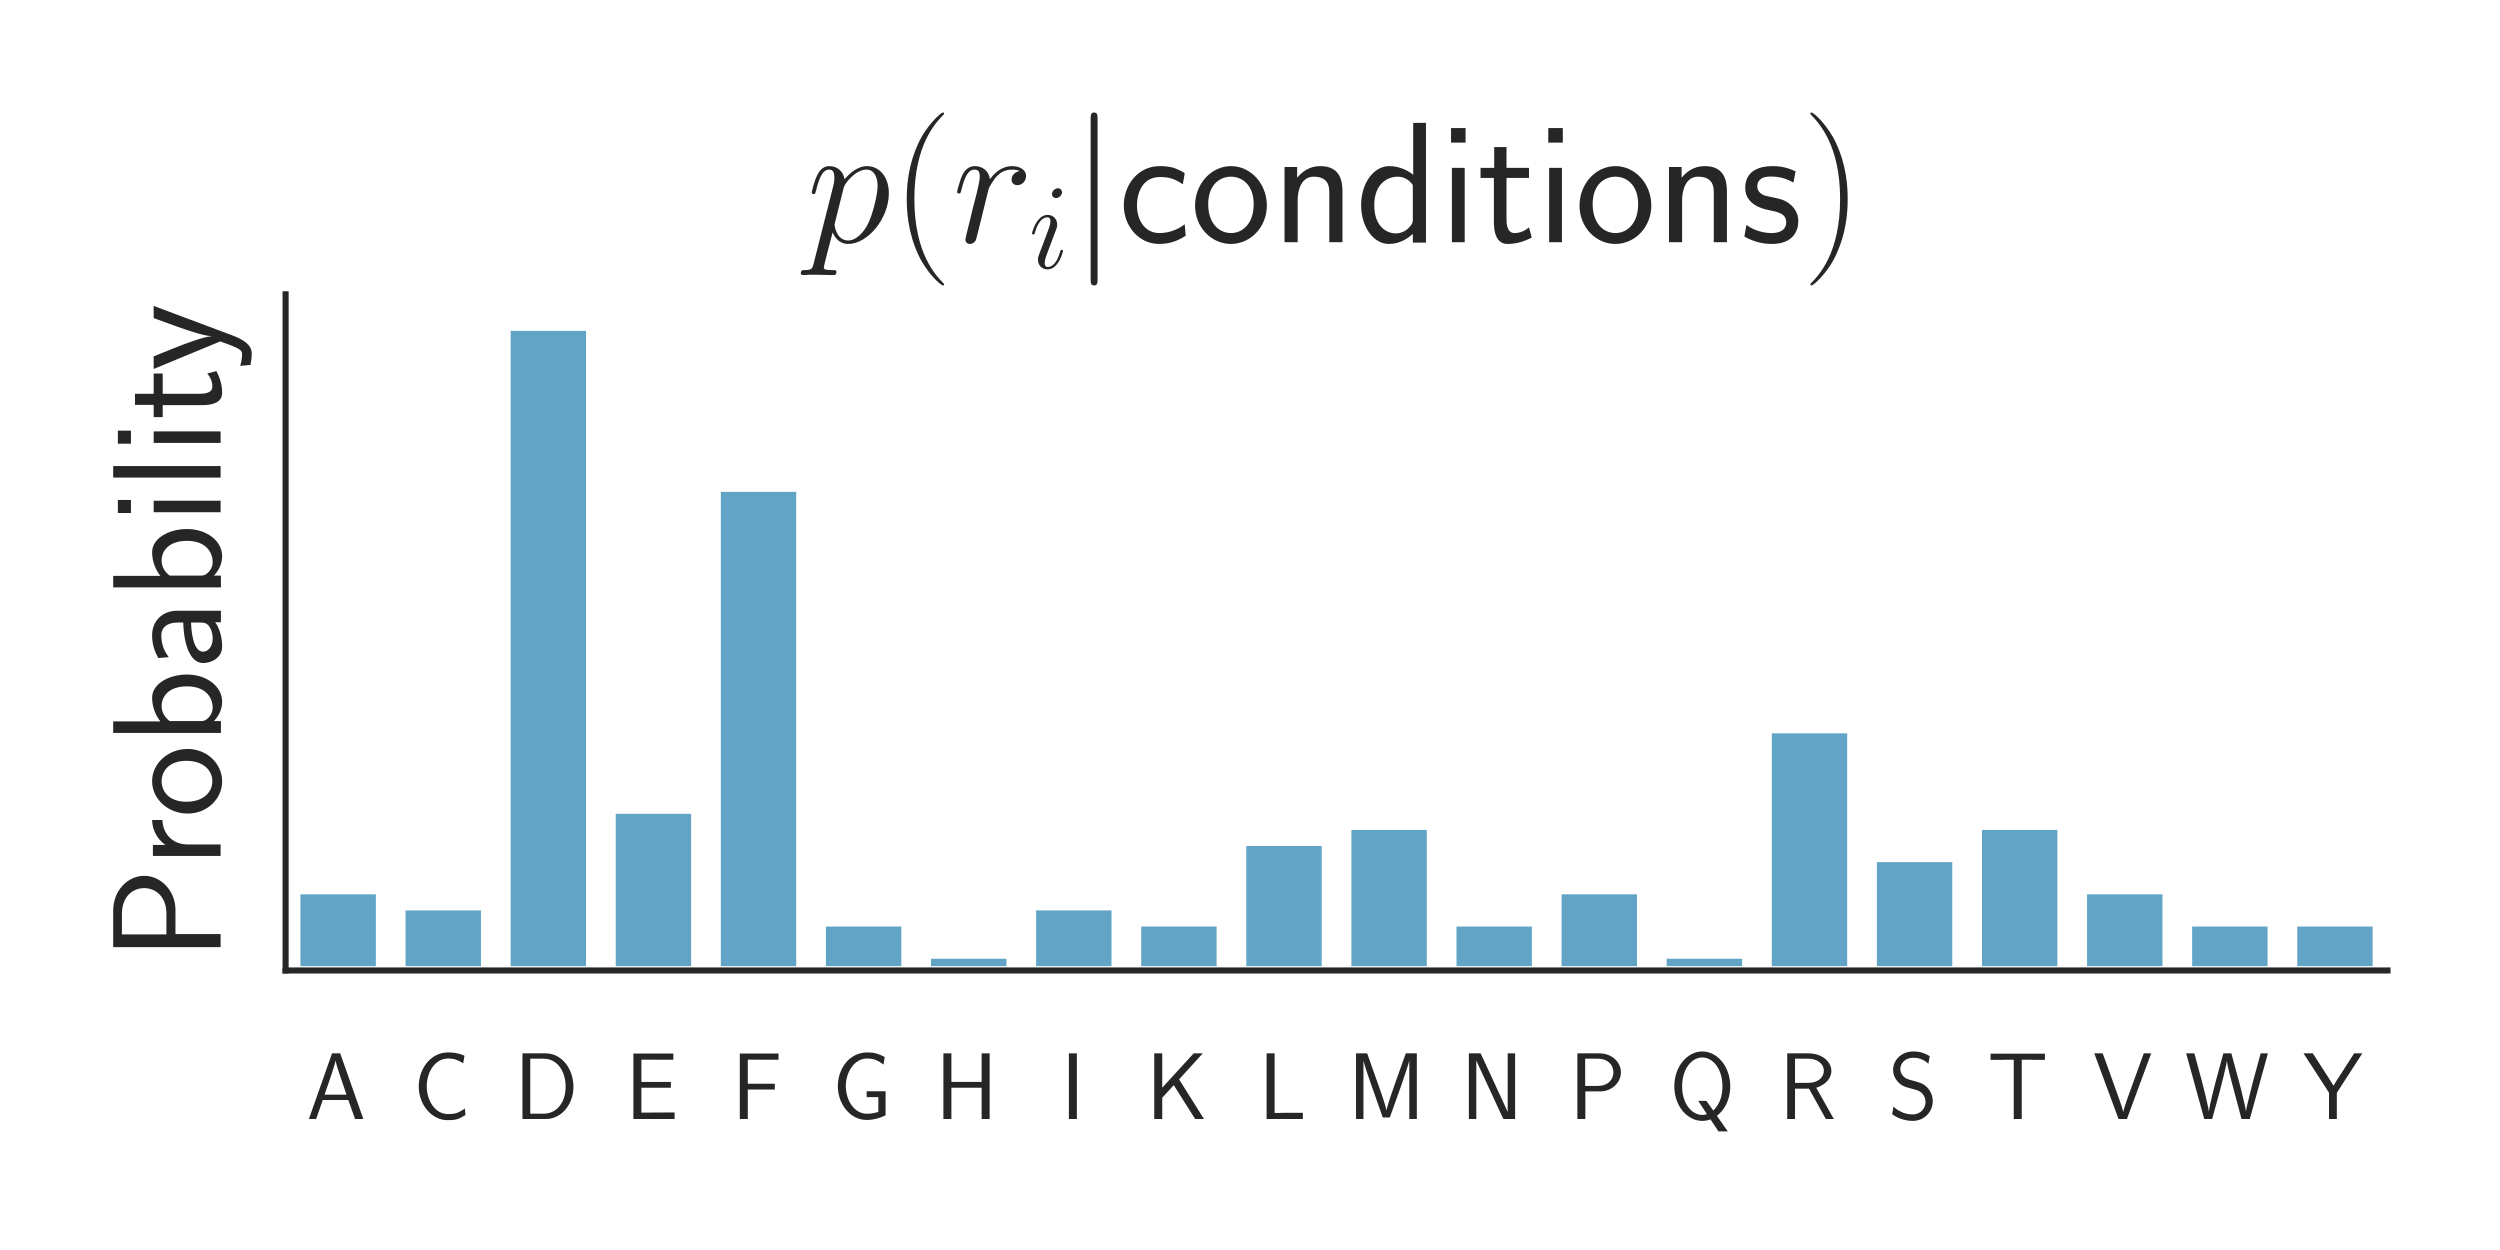
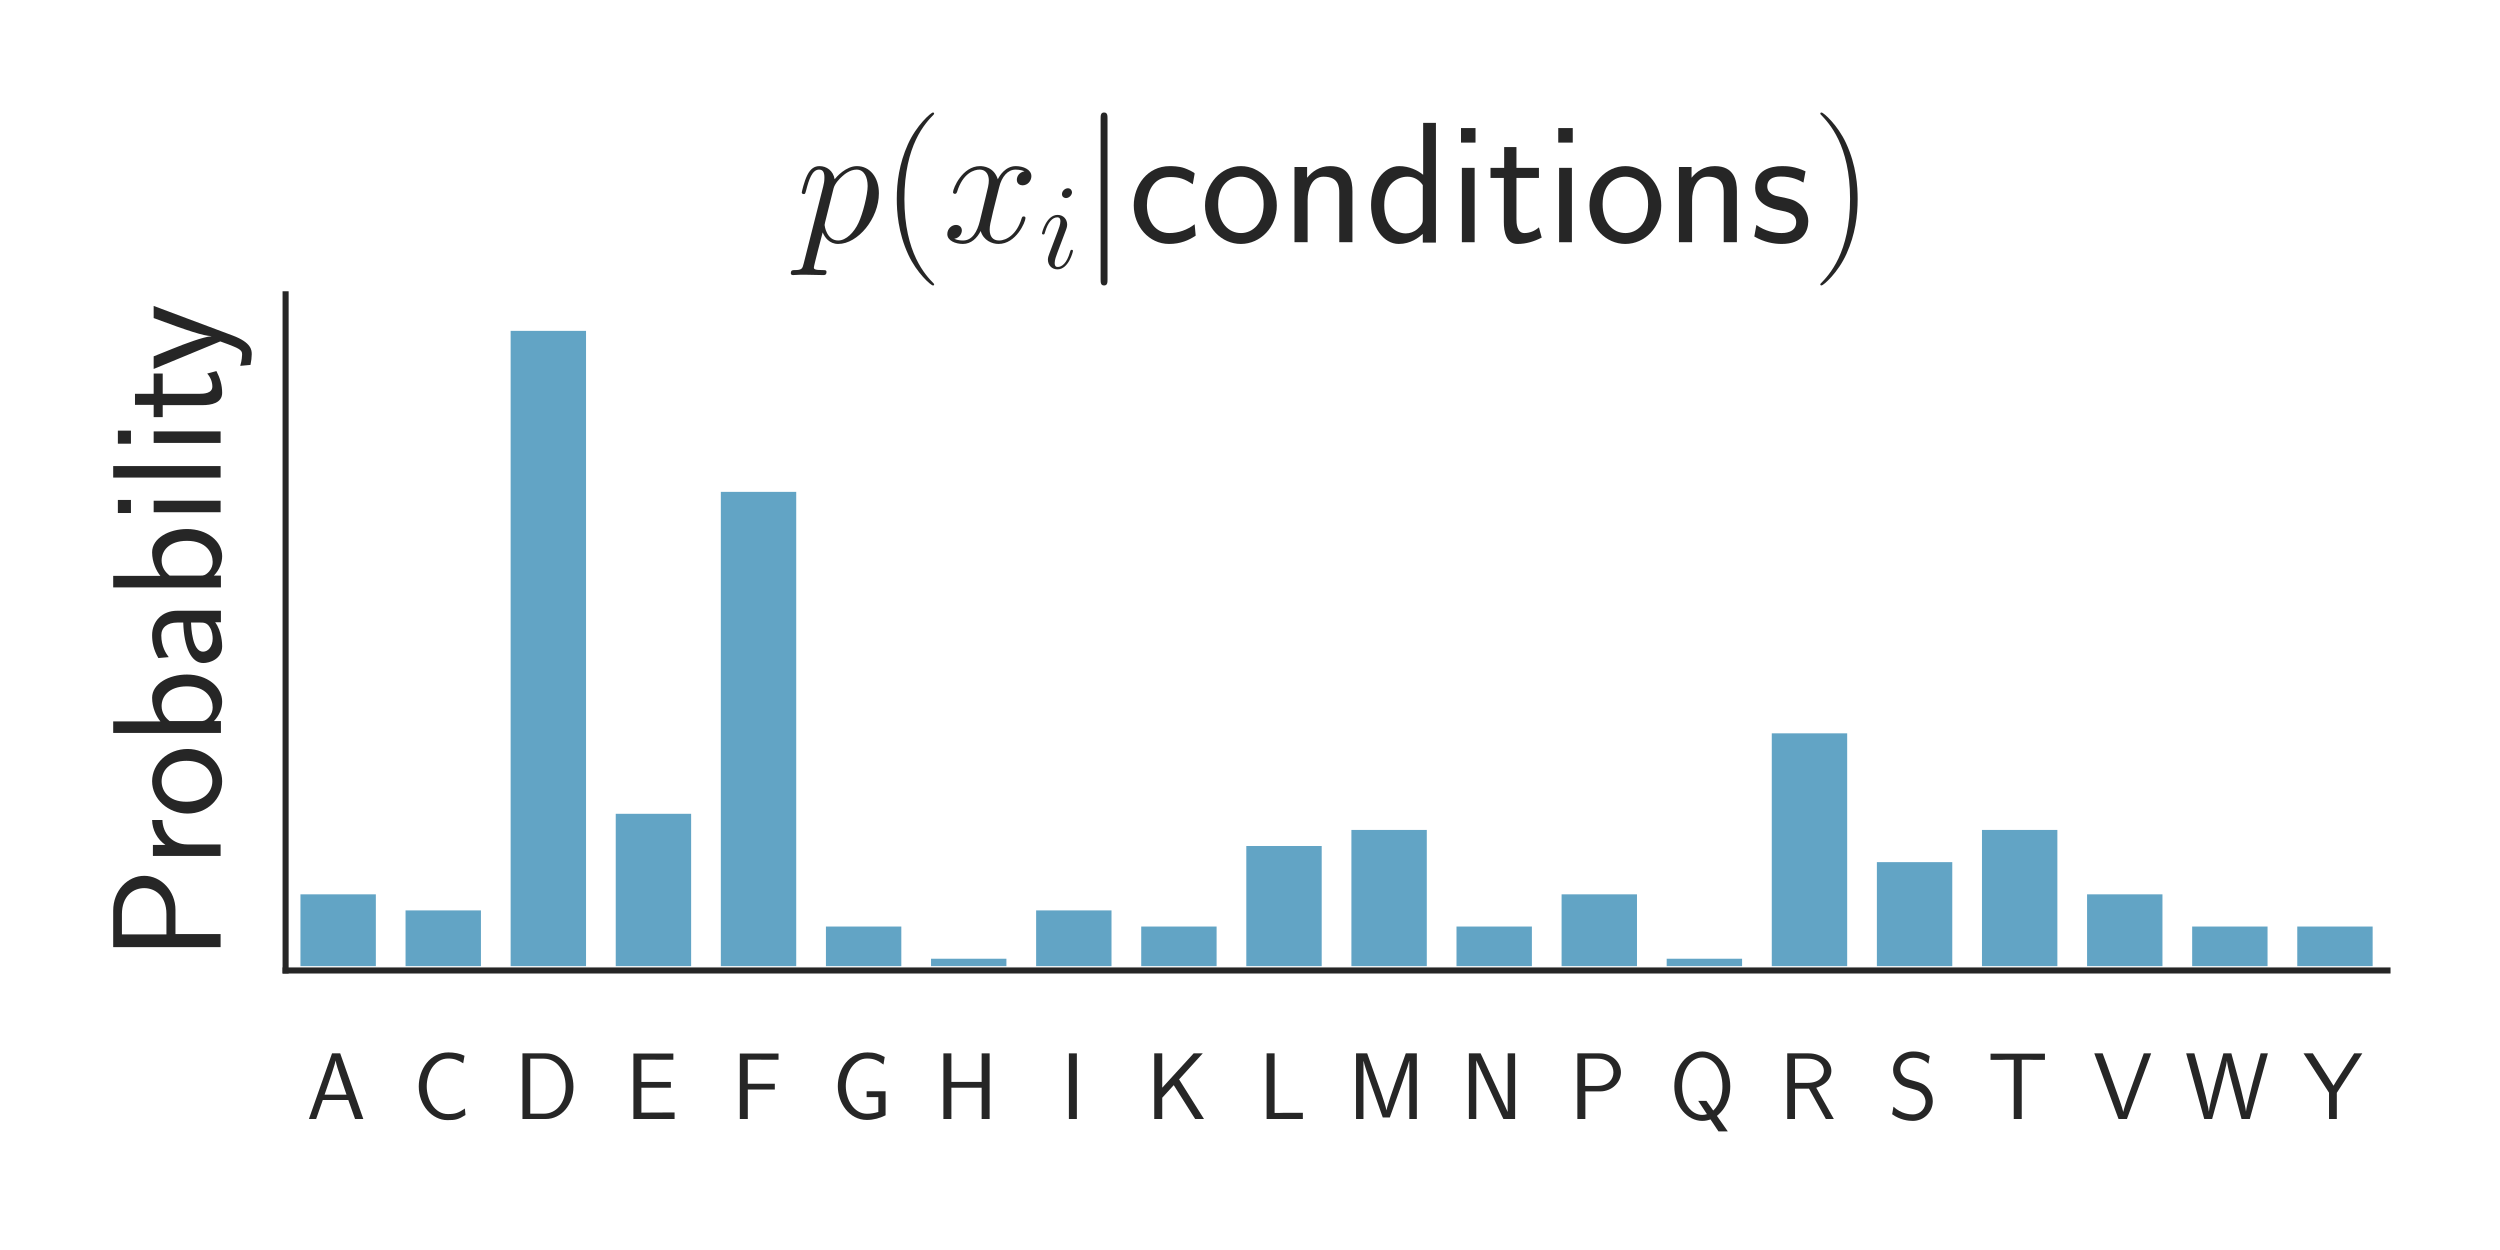
<svg xmlns="http://www.w3.org/2000/svg" xmlns:xlink="http://www.w3.org/1999/xlink" width="288pt" height="144pt" viewBox="0 0 288 144" version="1.1">
  <defs>
    <style type="text/css">*{stroke-linejoin: round; stroke-linecap: butt}</style>
  </defs>
  <g id="figure_1">
    <g id="patch_1">
      <path d="M 0 144  L 288 144  L 288 0  L 0 0  z " style="fill: #ffffff" />
    </g>
    <g id="axes_1">
      <g id="patch_2">
        <path d="M 32.901 111.799  L 275.04 111.799  L 275.04 33.904  L 32.901 33.904  z " style="fill: #ffffff" />
      </g>
      <g id="matplotlib.axis_1">
        <g id="xtick_1">
          <g id="text_1">
            <g style="fill: #262626" transform="translate(35.30185 128.9091)scale(0.11 -0.11)">
              <defs>
                <path id="CMSS17-41" d="M 2272 4416  L 1722 4416  L 166 0  L 653 0  L 1101 1280  L 2816 1280  L 3270 0  L 3827 0  L 2272 4416  z M 2694 1638  L 1222 1638  C 1530 2530 1914 3638 1958 3924  L 1965 3924  C 2010 3663 2138 3281 2246 2956  L 2694 1638  z " transform="scale(0.015625)" />
              </defs>
              <use xlink:href="#CMSS17-41" transform="scale(0.996264)" />
            </g>
          </g>
        </g>
        <g id="xtick_2">
          <g id="text_2">
            <g style="fill: #262626" transform="translate(47.56099 128.9091)scale(0.11 -0.11)">
              <defs>
                <path id="CMSS17-43" d="M 3501 705  C 3072 416 2874 332 2355 332  C 1459 332 934 1304 934 2191  C 934 3137 1472 4070 2381 4070  C 2790 4070 3059 3954 3386 3748  L 3475 4255  C 3168 4409 2778 4480 2387 4480  C 1158 4480 397 3343 397 2191  C 397 924 1299 -77 2323 -77  C 2874 -77 3066 -32 3539 268  L 3501 705  z " transform="scale(0.015625)" />
              </defs>
              <use xlink:href="#CMSS17-43" transform="scale(0.996264)" />
            </g>
          </g>
        </g>
        <g id="xtick_3">
          <g id="text_3">
            <g style="fill: #262626" transform="translate(59.2113 128.9091)scale(0.11 -0.11)">
              <defs>
                <path id="CMSS17-44" d="M 570 4416  L 570 0  L 2144 0  C 3194 0 4000 981 4000 2169  C 4000 3396 3194 4416 2144 4416  L 570 4416  z M 1094 358  L 1094 4057  L 2003 4057  C 2861 4057 3475 3275 3475 2169  C 3475 1108 2867 358 2003 358  L 1094 358  z " transform="scale(0.015625)" />
              </defs>
              <use xlink:href="#CMSS17-44" transform="scale(0.996264)" />
            </g>
          </g>
        </g>
        <g id="xtick_4">
          <g id="text_4">
            <g style="fill: #262626" transform="translate(72.00317 128.9091)scale(0.11 -0.11)">
              <defs>
                <path id="CMSS17-45" d="M 1958 435  C 1446 435 1216 435 1101 428  L 1101 2105  L 3085 2105  L 3085 2496  L 1101 2496  L 1101 3993  L 1926 3993  C 2003 3993 2080 3987 2157 3987  L 3251 3987  L 3251 4403  L 563 4403  L 563 0  L 3334 0  L 3334 441  L 1958 435  z " transform="scale(0.015625)" />
              </defs>
              <use xlink:href="#CMSS17-45" transform="scale(0.996264)" />
            </g>
          </g>
        </g>
        <g id="xtick_5">
          <g id="text_5">
            <g style="fill: #262626" transform="translate(84.2623 128.9091)scale(0.11 -0.11)">
              <defs>
                <path id="CMSS17-46" d="M 2918 1984  L 2918 2374  L 1101 2374  L 1101 3993  L 1882 3993  C 1958 3993 2035 3987 2112 3987  L 3168 3987  L 3168 4403  L 563 4403  L 563 0  L 1101 0  L 1101 1984  L 2918 1984  z " transform="scale(0.015625)" />
              </defs>
              <use xlink:href="#CMSS17-46" transform="scale(0.996264)" />
            </g>
          </g>
        </g>
        <g id="xtick_6">
          <g id="text_6">
            <g style="fill: #262626" transform="translate(95.83652 128.9091)scale(0.11 -0.11)">
              <defs>
                <path id="CMSS17-47" d="M 3610 1868  L 2336 1868  L 2336 1472  L 3123 1472  L 3123 473  C 2874 403 2618 352 2362 352  C 1466 352 934 1311 934 2220  C 934 3123 1491 4070 2362 4070  C 2854 4070 3130 3916 3469 3660  L 3552 4172  C 3130 4390 2867 4480 2387 4480  C 1146 4480 397 3353 397 2201  C 397 1100 1152 -64 2349 -64  C 2797 -64 3213 51 3610 249  L 3610 1868  z " transform="scale(0.015625)" />
              </defs>
              <use xlink:href="#CMSS17-47" transform="scale(0.996264)" />
            </g>
          </g>
        </g>
        <g id="xtick_7">
          <g id="text_7">
            <g style="fill: #262626" transform="translate(107.7151 128.9091)scale(0.11 -0.11)">
              <defs>
                <path id="CMSS17-48" d="M 3674 4416  L 3136 4416  L 3136 2496  L 1101 2496  L 1101 4416  L 563 4416  L 563 0  L 1101 0  L 1101 2105  L 3136 2105  L 3136 0  L 3674 0  L 3674 4416  z " transform="scale(0.015625)" />
              </defs>
              <use xlink:href="#CMSS17-48" transform="scale(0.996264)" />
            </g>
          </g>
        </g>
        <g id="xtick_8">
          <g id="text_8">
            <g style="fill: #262626" transform="translate(122.1813 128.9091)scale(0.11 -0.11)">
              <defs>
                <path id="CMSS17-49" d="M 1094 4416  L 557 4416  L 557 0  L 1094 0  L 1094 4416  z " transform="scale(0.015625)" />
              </defs>
              <use xlink:href="#CMSS17-49" transform="scale(0.996264)" />
            </g>
          </g>
        </g>
        <g id="xtick_9">
          <g id="text_9">
            <g style="fill: #262626" transform="translate(132.0051 128.9091)scale(0.11 -0.11)">
              <defs>
                <path id="CMSS17-4b" d="M 2234 2665  L 3827 4416  L 3213 4416  L 1101 2106  L 1101 4416  L 563 4416  L 563 0  L 1101 0  L 1101 1431  L 1875 2277  L 3315 0  L 3910 0  L 2234 2665  z " transform="scale(0.015625)" />
              </defs>
              <use xlink:href="#CMSS17-4b" transform="scale(0.996264)" />
            </g>
          </g>
        </g>
        <g id="xtick_10">
          <g id="text_10">
            <g style="fill: #262626" transform="translate(144.9492 128.9091)scale(0.11 -0.11)">
              <defs>
                <path id="CMSS17-4c" d="M 1670 416  C 1594 416 1517 409 1440 409  L 1101 409  L 1101 4416  L 563 4416  L 563 0  L 3002 0  L 3002 416  L 1670 416  z " transform="scale(0.015625)" />
              </defs>
              <use xlink:href="#CMSS17-4c" transform="scale(0.996264)" />
            </g>
          </g>
        </g>
        <g id="xtick_11">
          <g id="text_11">
            <g style="fill: #262626" transform="translate(155.2296 128.9091)scale(0.11 -0.11)">
              <defs>
                <path id="CMSS17-4d" d="M 3194 2373  L 2886 1476  C 2835 1311 2662 795 2624 592  L 2618 592  C 2598 719 2560 853 2458 1177  C 2400 1368 2336 1565 2272 1743  L 1325 4416  L 576 4416  L 576 0  L 1075 0  L 1075 3899  L 1082 3899  C 1082 3893 1139 3613 1530 2500  L 2374 102  L 2848 102  L 3610 2233  C 3661 2379 3821 2843 3891 3066  C 3955 3257 4115 3728 4154 3912  L 4160 3912  L 4160 0  L 4666 0  L 4666 4416  L 3923 4416  L 3194 2373  z " transform="scale(0.015625)" />
              </defs>
              <use xlink:href="#CMSS17-4d" transform="scale(0.996264)" />
            </g>
          </g>
        </g>
        <g id="xtick_12">
          <g id="text_12">
            <g style="fill: #262626" transform="translate(168.2498 128.9091)scale(0.11 -0.11)">
              <defs>
                <path id="CMSS17-4e" d="M 1466 4179  L 1350 4416  L 563 4416  L 563 0  L 1062 0  L 1062 3925  L 1069 3931  C 1114 3817 1139 3759 1402 3193  L 2771 236  L 2886 0  L 3674 0  L 3674 4416  L 3174 4416  L 3174 490  L 3168 484  C 3123 598 3098 655 2835 1222  L 1466 4179  z " transform="scale(0.015625)" />
              </defs>
              <use xlink:href="#CMSS17-4e" transform="scale(0.996264)" />
            </g>
          </g>
        </g>
        <g id="xtick_13">
          <g id="text_13">
            <g style="fill: #262626" transform="translate(180.7372 128.9091)scale(0.11 -0.11)">
              <defs>
                <path id="CMSS17-50" d="M 2106 1856  C 2874 1856 3501 2447 3501 3139  C 3501 3818 2899 4416 2067 4416  L 570 4416  L 570 0  L 1107 0  L 1107 1856  L 2106 1856  z M 1926 4057  C 2669 4057 2995 3598 2995 3139  C 2995 2711 2694 2227 1926 2227  L 1094 2227  L 1094 4057  L 1926 4057  z " transform="scale(0.015625)" />
              </defs>
              <use xlink:href="#CMSS17-50" transform="scale(0.996264)" />
            </g>
          </g>
        </g>
        <g id="xtick_14">
          <g id="text_14">
            <g style="fill: #262626" transform="translate(192.3115 128.9091)scale(0.11 -0.11)">
              <defs>
                <path id="CMSS17-51" d="M 3200 211  C 3981 848 4096 1711 4096 2201  C 4096 3541 3219 4544 2214 4544  C 1210 4544 333 3535 333 2201  C 333 855 1222 -128 2214 -128  C 2438 -128 2630 -77 2765 -26  L 3302 -832  L 3930 -832  L 3200 211  z M 2528 326  C 2438 294 2330 275 2214 275  C 1523 275 858 1003 858 2201  C 858 3393 1517 4140 2214 4140  C 2918 4140 3571 3386 3571 2201  C 3571 1789 3507 1099 2950 571  L 2490 1222  L 1939 1222  L 2528 326  z " transform="scale(0.015625)" />
              </defs>
              <use xlink:href="#CMSS17-51" transform="scale(0.996264)" />
            </g>
          </g>
        </g>
        <g id="xtick_15">
          <g id="text_15">
            <g style="fill: #262626" transform="translate(204.9131 128.9091)scale(0.11 -0.11)">
              <defs>
                <path id="CMSS17-52" d="M 2522 2099  L 2534 2105  C 3533 2450 3539 3125 3539 3244  C 3539 3838 2925 4416 2003 4416  L 570 4416  L 570 0  L 1094 0  L 1094 2041  L 2035 2041  L 3168 0  L 3706 0  L 2522 2099  z M 1094 2432  L 1094 4057  L 1933 4057  C 2746 4057 3034 3607 3034 3244  C 3034 2907 2778 2432 1933 2432  L 1094 2432  z " transform="scale(0.015625)" />
              </defs>
              <use xlink:href="#CMSS17-52" transform="scale(0.996264)" />
            </g>
          </g>
        </g>
        <g id="xtick_16">
          <g id="text_16">
            <g style="fill: #262626" transform="translate(217.5147 128.9091)scale(0.11 -0.11)">
              <defs>
                <path id="CMSS17-53" d="M 2797 4230  C 2515 4396 2208 4544 1690 4544  C 864 4544 333 3934 333 3309  C 333 3064 403 2787 653 2504  C 902 2220 1184 2143 1542 2053  C 1690 2014 1939 1943 1984 1924  C 2342 1782 2515 1454 2515 1144  C 2515 738 2202 307 1645 307  C 1453 307 890 339 358 829  L 269 320  C 794 -64 1363 -128 1651 -128  C 2438 -128 3002 494 3002 1202  C 3002 1460 2925 1789 2656 2092  C 2394 2381 2163 2446 1638 2588  C 1338 2665 1146 2717 986 2916  C 877 3058 819 3193 819 3367  C 819 3728 1126 4121 1690 4121  C 1971 4121 2336 4063 2707 3715  L 2797 4230  z " transform="scale(0.015625)" />
              </defs>
              <use xlink:href="#CMSS17-53" transform="scale(0.996264)" />
            </g>
          </g>
        </g>
        <g id="xtick_17">
          <g id="text_17">
            <g style="fill: #262626" transform="translate(228.9367 128.9091)scale(0.11 -0.11)">
              <defs>
                <path id="CMSS17-54" d="M 2317 3987  L 2848 3987  C 2925 3987 3002 3980 3078 3980  L 3878 3980  L 3878 4396  L 218 4396  L 218 3980  L 1018 3980  C 1094 3980 1171 3987 1248 3987  L 1779 3987  L 1779 0  L 2317 0  L 2317 3987  z " transform="scale(0.015625)" />
              </defs>
              <use xlink:href="#CMSS17-54" transform="scale(0.996264)" />
            </g>
          </g>
        </g>
        <g id="xtick_18">
          <g id="text_18">
            <g style="fill: #262626" transform="translate(241.1197 128.9091)scale(0.11 -0.11)">
              <defs>
                <path id="CMSS17-56" d="M 3910 4416  L 3411 4416  L 2304 1361  C 2272 1272 2074 687 2035 484  L 2029 484  C 1978 725 1773 1291 1664 1603  L 922 3670  L 646 4416  L 83 4416  L 1715 0  L 2278 0  L 3910 4416  z " transform="scale(0.015625)" />
              </defs>
              <use xlink:href="#CMSS17-56" transform="scale(0.996264)" />
            </g>
          </g>
        </g>
        <g id="xtick_19">
          <g id="text_19">
            <g style="fill: #262626" transform="translate(251.7045 128.9091)scale(0.11 -0.11)">
              <defs>
                <path id="CMSS17-57" d="M 5581 4416  L 5094 4416  L 4557 2436  C 4474 2118 4397 1800 4320 1482  C 4205 1012 4122 681 4109 516  L 4102 516  C 4090 687 4006 1050 3904 1457  C 3827 1794 3744 2131 3654 2462  L 3123 4416  L 2586 4416  L 2080 2564  L 1824 1552  C 1632 751 1626 636 1613 509  L 1606 509  C 1606 547 1581 757 1402 1501  C 1312 1870 1222 2246 1126 2602  L 634 4416  L 83 4416  L 1299 0  L 1830 0  L 2336 1838  L 2592 2850  C 2765 3562 2803 3740 2816 3899  L 2822 3899  C 2822 3874 2880 3473 3130 2544  L 3808 0  L 4365 0  L 5581 4416  z " transform="scale(0.015625)" />
              </defs>
              <use xlink:href="#CMSS17-57" transform="scale(0.996264)" />
            </g>
          </g>
        </g>
        <g id="xtick_20">
          <g id="text_20">
            <g style="fill: #262626" transform="translate(265.3336 128.9091)scale(0.11 -0.11)">
              <defs>
                <path id="CMSS17-59" d="M 3974 4416  L 3424 4416  L 2432 2875  C 2355 2754 2138 2424 2035 2239  L 1722 2742  L 646 4416  L 19 4416  L 1734 1769  L 1734 0  L 2259 0  L 2259 1762  L 3974 4416  z " transform="scale(0.015625)" />
              </defs>
              <use xlink:href="#CMSS17-59" transform="scale(0.996264)" />
            </g>
          </g>
        </g>
      </g>
      <g id="matplotlib.axis_2">
        <g id="text_21">
          <g style="fill: #262626" transform="translate(25.4133 110.7046)rotate(-90)scale(0.18 -0.18)">
            <defs>
              <path id="CMSS17-72" d="M 954 1369  C 954 1974 1395 2379 1958 2392  L 1958 2816  C 1549 2809 1165 2604 934 2270  L 934 2783  L 480 2783  L 480 0  L 954 0  L 954 1369  z " transform="scale(0.015625)" />
              <path id="CMSS17-6f" d="M 2829 1356  C 2829 2175 2221 2816 1504 2816  C 768 2816 173 2156 173 1356  C 173 544 787 -64 1498 -64  C 2227 -64 2829 563 2829 1356  z M 1504 339  C 1050 339 659 710 659 1407  C 659 2150 1114 2425 1498 2425  C 1914 2425 2342 2124 2342 1407  C 2342 684 1926 339 1504 339  z " transform="scale(0.015625)" />
              <path id="CMSS17-62" d="M 954 4416  L 480 4416  L 480 -13  L 966 -13  L 966 275  C 1210 38 1504 -64 1766 -64  C 2381 -64 2880 559 2880 1382  C 2880 2133 2496 2816 1926 2816  C 1523 2816 1165 2649 954 2476  L 954 4416  z M 966 2095  C 1107 2276 1306 2425 1587 2425  C 1965 2425 2394 2146 2394 1382  C 2394 566 1882 326 1530 326  C 1402 326 1267 358 1139 468  C 966 624 966 721 966 812  L 966 2095  z " transform="scale(0.015625)" />
              <path id="CMSS17-61" d="M 2406 1789  C 2406 2399 1978 2816 1402 2816  C 1120 2816 813 2764 461 2559  L 499 2133  C 659 2250 934 2438 1395 2438  C 1722 2438 1920 2185 1920 1782  L 1920 1536  C 896 1504 256 1209 256 711  C 256 452 416 -64 947 -64  C 1043 -64 1562 -52 1933 224  L 1933 -13  L 2406 -13  L 2406 1789  z M 1920 824  C 1920 711 1920 559 1728 446  C 1562 339 1350 326 1261 326  C 941 326 723 503 723 723  C 723 1165 1722 1209 1920 1216  L 1920 824  z " transform="scale(0.015625)" />
              <path id="CMSS17-69" d="M 979 4224  L 442 4224  L 442 3686  L 979 3686  L 979 4224  z M 947 2752  L 474 2752  L 474 0  L 947 0  L 947 2752  z " transform="scale(0.015625)" />
              <path id="CMSS17-6c" d="M 947 4416  L 474 4416  L 474 0  L 947 0  L 947 4416  z " transform="scale(0.015625)" />
              <path id="CMSS17-74" d="M 1069 2380  L 1901 2380  L 1901 2752  L 1069 2752  L 1069 3520  L 614 3520  L 614 2752  L 109 2752  L 109 2380  L 602 2380  L 602 751  C 602 384 685 -64 1107 -64  C 1427 -64 1722 25 2003 172  L 1901 551  C 1747 416 1562 339 1363 339  C 1082 339 1069 699 1069 860  L 1069 2380  z " transform="scale(0.015625)" />
              <path id="CMSS17-79" d="M 2675 2752  L 2176 2752  C 1632 1293 1446 701 1434 383  L 1427 383  C 1408 695 1126 1459 902 2006  L 602 2752  L 83 2752  L 1216 14  C 1146 -177 1043 -464 1011 -527  C 870 -884 774 -884 672 -884  C 646 -884 442 -877 211 -807  L 250 -1229  C 410 -1261 570 -1280 685 -1280  C 845 -1280 1165 -1280 1459 -495  L 2675 2752  z " transform="scale(0.015625)" />
            </defs>
            <use xlink:href="#CMSS17-50" transform="scale(0.996264)" />
            <use xlink:href="#CMSS17-72" transform="translate(59.73559 0)scale(0.996264)" />
            <use xlink:href="#CMSS17-6f" transform="translate(91.64536 0)scale(0.996264)" />
            <use xlink:href="#CMSS17-62" transform="translate(138.489 0)scale(0.996264)" />
            <use xlink:href="#CMSS17-61" transform="translate(186.6939 0)scale(0.996264)" />
            <use xlink:href="#CMSS17-62" transform="translate(231.6158 0)scale(0.996264)" />
            <use xlink:href="#CMSS17-69" transform="translate(279.8208 0)scale(0.996264)" />
            <use xlink:href="#CMSS17-6c" transform="translate(302.0015 0)scale(0.996264)" />
            <use xlink:href="#CMSS17-69" transform="translate(324.1822 0)scale(0.996264)" />
            <use xlink:href="#CMSS17-74" transform="translate(346.363 0)scale(0.996264)" />
            <use xlink:href="#CMSS17-79" transform="translate(377.5921 0)scale(0.996264)" />
          </g>
        </g>
      </g>
      <g id="patch_3">
-         <path d="M 34.112 111.799  L 43.798 111.799  L 43.798 102.526  L 34.112 102.526  z " clip-path="url(#pd3e93c89e5)" style="fill: #62a4c5; stroke: #ffffff; stroke-linejoin: miter" />
+         <path d="M 34.112 111.799  L 43.798 111.799  L 43.798 102.526  L 34.112 102.526  z " clip-path="url(#pb3b76e092c)" style="fill: #62a4c5; stroke: #ffffff; stroke-linejoin: miter" />
      </g>
      <g id="patch_4">
-         <path d="M 46.219 111.799  L 55.905 111.799  L 55.905 104.38  L 46.219 104.38  z " clip-path="url(#pd3e93c89e5)" style="fill: #62a4c5; stroke: #ffffff; stroke-linejoin: miter" />
+         <path d="M 46.219 111.799  L 55.905 111.799  L 55.905 104.38  L 46.219 104.38  z " clip-path="url(#pb3b76e092c)" style="fill: #62a4c5; stroke: #ffffff; stroke-linejoin: miter" />
      </g>
      <g id="patch_5">
-         <path d="M 58.326 111.799  L 68.011 111.799  L 68.011 37.613  L 58.326 37.613  z " clip-path="url(#pd3e93c89e5)" style="fill: #62a4c5; stroke: #ffffff; stroke-linejoin: miter" />
+         <path d="M 58.326 111.799  L 68.011 111.799  L 68.011 37.613  L 58.326 37.613  z " clip-path="url(#pb3b76e092c)" style="fill: #62a4c5; stroke: #ffffff; stroke-linejoin: miter" />
      </g>
      <g id="patch_6">
-         <path d="M 70.433 111.799  L 80.118 111.799  L 80.118 93.252  L 70.433 93.252  z " clip-path="url(#pd3e93c89e5)" style="fill: #62a4c5; stroke: #ffffff; stroke-linejoin: miter" />
+         <path d="M 70.433 111.799  L 80.118 111.799  L 80.118 93.252  L 70.433 93.252  z " clip-path="url(#pb3b76e092c)" style="fill: #62a4c5; stroke: #ffffff; stroke-linejoin: miter" />
      </g>
      <g id="patch_7">
-         <path d="M 82.54 111.799  L 92.225 111.799  L 92.225 56.16  L 82.54 56.16  z " clip-path="url(#pd3e93c89e5)" style="fill: #62a4c5; stroke: #ffffff; stroke-linejoin: miter" />
+         <path d="M 82.54 111.799  L 92.225 111.799  L 92.225 56.16  L 82.54 56.16  z " clip-path="url(#pb3b76e092c)" style="fill: #62a4c5; stroke: #ffffff; stroke-linejoin: miter" />
      </g>
      <g id="patch_8">
-         <path d="M 94.647 111.799  L 104.332 111.799  L 104.332 106.235  L 94.647 106.235  z " clip-path="url(#pd3e93c89e5)" style="fill: #62a4c5; stroke: #ffffff; stroke-linejoin: miter" />
+         <path d="M 94.647 111.799  L 104.332 111.799  L 104.332 106.235  L 94.647 106.235  z " clip-path="url(#pb3b76e092c)" style="fill: #62a4c5; stroke: #ffffff; stroke-linejoin: miter" />
      </g>
      <g id="patch_9">
-         <path d="M 106.754 111.799  L 116.439 111.799  L 116.439 109.944  L 106.754 109.944  z " clip-path="url(#pd3e93c89e5)" style="fill: #62a4c5; stroke: #ffffff; stroke-linejoin: miter" />
+         <path d="M 106.754 111.799  L 116.439 111.799  L 116.439 109.944  L 106.754 109.944  z " clip-path="url(#pb3b76e092c)" style="fill: #62a4c5; stroke: #ffffff; stroke-linejoin: miter" />
      </g>
      <g id="patch_10">
-         <path d="M 118.861 111.799  L 128.546 111.799  L 128.546 104.38  L 118.861 104.38  z " clip-path="url(#pd3e93c89e5)" style="fill: #62a4c5; stroke: #ffffff; stroke-linejoin: miter" />
+         <path d="M 118.861 111.799  L 128.546 111.799  L 128.546 104.38  L 118.861 104.38  z " clip-path="url(#pb3b76e092c)" style="fill: #62a4c5; stroke: #ffffff; stroke-linejoin: miter" />
      </g>
      <g id="patch_11">
-         <path d="M 130.968 111.799  L 140.653 111.799  L 140.653 106.235  L 130.968 106.235  z " clip-path="url(#pd3e93c89e5)" style="fill: #62a4c5; stroke: #ffffff; stroke-linejoin: miter" />
+         <path d="M 130.968 111.799  L 140.653 111.799  L 140.653 106.235  L 130.968 106.235  z " clip-path="url(#pb3b76e092c)" style="fill: #62a4c5; stroke: #ffffff; stroke-linejoin: miter" />
      </g>
      <g id="patch_12">
-         <path d="M 143.074 111.799  L 152.76 111.799  L 152.76 96.962  L 143.074 96.962  z " clip-path="url(#pd3e93c89e5)" style="fill: #62a4c5; stroke: #ffffff; stroke-linejoin: miter" />
+         <path d="M 143.074 111.799  L 152.76 111.799  L 152.76 96.962  L 143.074 96.962  z " clip-path="url(#pb3b76e092c)" style="fill: #62a4c5; stroke: #ffffff; stroke-linejoin: miter" />
      </g>
      <g id="patch_13">
-         <path d="M 155.181 111.799  L 164.867 111.799  L 164.867 95.107  L 155.181 95.107  z " clip-path="url(#pd3e93c89e5)" style="fill: #62a4c5; stroke: #ffffff; stroke-linejoin: miter" />
+         <path d="M 155.181 111.799  L 164.867 111.799  L 164.867 95.107  L 155.181 95.107  z " clip-path="url(#pb3b76e092c)" style="fill: #62a4c5; stroke: #ffffff; stroke-linejoin: miter" />
      </g>
      <g id="patch_14">
-         <path d="M 167.288 111.799  L 176.974 111.799  L 176.974 106.235  L 167.288 106.235  z " clip-path="url(#pd3e93c89e5)" style="fill: #62a4c5; stroke: #ffffff; stroke-linejoin: miter" />
+         <path d="M 167.288 111.799  L 176.974 111.799  L 176.974 106.235  L 167.288 106.235  z " clip-path="url(#pb3b76e092c)" style="fill: #62a4c5; stroke: #ffffff; stroke-linejoin: miter" />
      </g>
      <g id="patch_15">
-         <path d="M 179.395 111.799  L 189.081 111.799  L 189.081 102.526  L 179.395 102.526  z " clip-path="url(#pd3e93c89e5)" style="fill: #62a4c5; stroke: #ffffff; stroke-linejoin: miter" />
+         <path d="M 179.395 111.799  L 189.081 111.799  L 189.081 102.526  L 179.395 102.526  z " clip-path="url(#pb3b76e092c)" style="fill: #62a4c5; stroke: #ffffff; stroke-linejoin: miter" />
      </g>
      <g id="patch_16">
-         <path d="M 191.502 111.799  L 201.188 111.799  L 201.188 109.944  L 191.502 109.944  z " clip-path="url(#pd3e93c89e5)" style="fill: #62a4c5; stroke: #ffffff; stroke-linejoin: miter" />
+         <path d="M 191.502 111.799  L 201.188 111.799  L 201.188 109.944  L 191.502 109.944  z " clip-path="url(#pb3b76e092c)" style="fill: #62a4c5; stroke: #ffffff; stroke-linejoin: miter" />
      </g>
      <g id="patch_17">
-         <path d="M 203.609 111.799  L 213.295 111.799  L 213.295 83.979  L 203.609 83.979  z " clip-path="url(#pd3e93c89e5)" style="fill: #62a4c5; stroke: #ffffff; stroke-linejoin: miter" />
+         <path d="M 203.609 111.799  L 213.295 111.799  L 213.295 83.979  L 203.609 83.979  z " clip-path="url(#pb3b76e092c)" style="fill: #62a4c5; stroke: #ffffff; stroke-linejoin: miter" />
      </g>
      <g id="patch_18">
-         <path d="M 215.716 111.799  L 225.402 111.799  L 225.402 98.816  L 215.716 98.816  z " clip-path="url(#pd3e93c89e5)" style="fill: #62a4c5; stroke: #ffffff; stroke-linejoin: miter" />
+         <path d="M 215.716 111.799  L 225.402 111.799  L 225.402 98.816  L 215.716 98.816  z " clip-path="url(#pb3b76e092c)" style="fill: #62a4c5; stroke: #ffffff; stroke-linejoin: miter" />
      </g>
      <g id="patch_19">
-         <path d="M 227.823 111.799  L 237.509 111.799  L 237.509 95.107  L 227.823 95.107  z " clip-path="url(#pd3e93c89e5)" style="fill: #62a4c5; stroke: #ffffff; stroke-linejoin: miter" />
+         <path d="M 227.823 111.799  L 237.509 111.799  L 237.509 95.107  L 227.823 95.107  z " clip-path="url(#pb3b76e092c)" style="fill: #62a4c5; stroke: #ffffff; stroke-linejoin: miter" />
      </g>
      <g id="patch_20">
-         <path d="M 239.93 111.799  L 249.615 111.799  L 249.615 102.526  L 239.93 102.526  z " clip-path="url(#pd3e93c89e5)" style="fill: #62a4c5; stroke: #ffffff; stroke-linejoin: miter" />
+         <path d="M 239.93 111.799  L 249.615 111.799  L 249.615 102.526  L 239.93 102.526  z " clip-path="url(#pb3b76e092c)" style="fill: #62a4c5; stroke: #ffffff; stroke-linejoin: miter" />
      </g>
      <g id="patch_21">
-         <path d="M 252.037 111.799  L 261.722 111.799  L 261.722 106.235  L 252.037 106.235  z " clip-path="url(#pd3e93c89e5)" style="fill: #62a4c5; stroke: #ffffff; stroke-linejoin: miter" />
+         <path d="M 252.037 111.799  L 261.722 111.799  L 261.722 106.235  L 252.037 106.235  z " clip-path="url(#pb3b76e092c)" style="fill: #62a4c5; stroke: #ffffff; stroke-linejoin: miter" />
      </g>
      <g id="patch_22">
-         <path d="M 264.144 111.799  L 273.829 111.799  L 273.829 106.235  L 264.144 106.235  z " clip-path="url(#pd3e93c89e5)" style="fill: #62a4c5; stroke: #ffffff; stroke-linejoin: miter" />
+         <path d="M 264.144 111.799  L 273.829 111.799  L 273.829 106.235  L 264.144 106.235  z " clip-path="url(#pb3b76e092c)" style="fill: #62a4c5; stroke: #ffffff; stroke-linejoin: miter" />
      </g>
      <g id="line2d_1">
-         <path clip-path="url(#pd3e93c89e5)" style="fill: none; stroke: #424242; stroke-width: 2.7; stroke-linecap: round" />
+         <path clip-path="url(#pb3b76e092c)" style="fill: none; stroke: #424242; stroke-width: 2.7; stroke-linecap: round" />
      </g>
      <g id="line2d_2">
-         <path clip-path="url(#pd3e93c89e5)" style="fill: none; stroke: #424242; stroke-width: 2.7; stroke-linecap: round" />
+         <path clip-path="url(#pb3b76e092c)" style="fill: none; stroke: #424242; stroke-width: 2.7; stroke-linecap: round" />
      </g>
      <g id="line2d_3">
-         <path clip-path="url(#pd3e93c89e5)" style="fill: none; stroke: #424242; stroke-width: 2.7; stroke-linecap: round" />
+         <path clip-path="url(#pb3b76e092c)" style="fill: none; stroke: #424242; stroke-width: 2.7; stroke-linecap: round" />
      </g>
      <g id="line2d_4">
-         <path clip-path="url(#pd3e93c89e5)" style="fill: none; stroke: #424242; stroke-width: 2.7; stroke-linecap: round" />
+         <path clip-path="url(#pb3b76e092c)" style="fill: none; stroke: #424242; stroke-width: 2.7; stroke-linecap: round" />
      </g>
      <g id="line2d_5">
-         <path clip-path="url(#pd3e93c89e5)" style="fill: none; stroke: #424242; stroke-width: 2.7; stroke-linecap: round" />
+         <path clip-path="url(#pb3b76e092c)" style="fill: none; stroke: #424242; stroke-width: 2.7; stroke-linecap: round" />
      </g>
      <g id="line2d_6">
-         <path clip-path="url(#pd3e93c89e5)" style="fill: none; stroke: #424242; stroke-width: 2.7; stroke-linecap: round" />
+         <path clip-path="url(#pb3b76e092c)" style="fill: none; stroke: #424242; stroke-width: 2.7; stroke-linecap: round" />
      </g>
      <g id="line2d_7">
-         <path clip-path="url(#pd3e93c89e5)" style="fill: none; stroke: #424242; stroke-width: 2.7; stroke-linecap: round" />
+         <path clip-path="url(#pb3b76e092c)" style="fill: none; stroke: #424242; stroke-width: 2.7; stroke-linecap: round" />
      </g>
      <g id="line2d_8">
-         <path clip-path="url(#pd3e93c89e5)" style="fill: none; stroke: #424242; stroke-width: 2.7; stroke-linecap: round" />
+         <path clip-path="url(#pb3b76e092c)" style="fill: none; stroke: #424242; stroke-width: 2.7; stroke-linecap: round" />
      </g>
      <g id="line2d_9">
-         <path clip-path="url(#pd3e93c89e5)" style="fill: none; stroke: #424242; stroke-width: 2.7; stroke-linecap: round" />
+         <path clip-path="url(#pb3b76e092c)" style="fill: none; stroke: #424242; stroke-width: 2.7; stroke-linecap: round" />
      </g>
      <g id="line2d_10">
-         <path clip-path="url(#pd3e93c89e5)" style="fill: none; stroke: #424242; stroke-width: 2.7; stroke-linecap: round" />
+         <path clip-path="url(#pb3b76e092c)" style="fill: none; stroke: #424242; stroke-width: 2.7; stroke-linecap: round" />
      </g>
      <g id="line2d_11">
-         <path clip-path="url(#pd3e93c89e5)" style="fill: none; stroke: #424242; stroke-width: 2.7; stroke-linecap: round" />
+         <path clip-path="url(#pb3b76e092c)" style="fill: none; stroke: #424242; stroke-width: 2.7; stroke-linecap: round" />
      </g>
      <g id="line2d_12">
-         <path clip-path="url(#pd3e93c89e5)" style="fill: none; stroke: #424242; stroke-width: 2.7; stroke-linecap: round" />
+         <path clip-path="url(#pb3b76e092c)" style="fill: none; stroke: #424242; stroke-width: 2.7; stroke-linecap: round" />
      </g>
      <g id="line2d_13">
-         <path clip-path="url(#pd3e93c89e5)" style="fill: none; stroke: #424242; stroke-width: 2.7; stroke-linecap: round" />
+         <path clip-path="url(#pb3b76e092c)" style="fill: none; stroke: #424242; stroke-width: 2.7; stroke-linecap: round" />
      </g>
      <g id="line2d_14">
-         <path clip-path="url(#pd3e93c89e5)" style="fill: none; stroke: #424242; stroke-width: 2.7; stroke-linecap: round" />
+         <path clip-path="url(#pb3b76e092c)" style="fill: none; stroke: #424242; stroke-width: 2.7; stroke-linecap: round" />
      </g>
      <g id="line2d_15">
-         <path clip-path="url(#pd3e93c89e5)" style="fill: none; stroke: #424242; stroke-width: 2.7; stroke-linecap: round" />
+         <path clip-path="url(#pb3b76e092c)" style="fill: none; stroke: #424242; stroke-width: 2.7; stroke-linecap: round" />
      </g>
      <g id="line2d_16">
-         <path clip-path="url(#pd3e93c89e5)" style="fill: none; stroke: #424242; stroke-width: 2.7; stroke-linecap: round" />
+         <path clip-path="url(#pb3b76e092c)" style="fill: none; stroke: #424242; stroke-width: 2.7; stroke-linecap: round" />
      </g>
      <g id="line2d_17">
-         <path clip-path="url(#pd3e93c89e5)" style="fill: none; stroke: #424242; stroke-width: 2.7; stroke-linecap: round" />
+         <path clip-path="url(#pb3b76e092c)" style="fill: none; stroke: #424242; stroke-width: 2.7; stroke-linecap: round" />
      </g>
      <g id="line2d_18">
-         <path clip-path="url(#pd3e93c89e5)" style="fill: none; stroke: #424242; stroke-width: 2.7; stroke-linecap: round" />
+         <path clip-path="url(#pb3b76e092c)" style="fill: none; stroke: #424242; stroke-width: 2.7; stroke-linecap: round" />
      </g>
      <g id="line2d_19">
-         <path clip-path="url(#pd3e93c89e5)" style="fill: none; stroke: #424242; stroke-width: 2.7; stroke-linecap: round" />
+         <path clip-path="url(#pb3b76e092c)" style="fill: none; stroke: #424242; stroke-width: 2.7; stroke-linecap: round" />
      </g>
      <g id="line2d_20">
-         <path clip-path="url(#pd3e93c89e5)" style="fill: none; stroke: #424242; stroke-width: 2.7; stroke-linecap: round" />
+         <path clip-path="url(#pb3b76e092c)" style="fill: none; stroke: #424242; stroke-width: 2.7; stroke-linecap: round" />
      </g>
      <g id="patch_23">
        <path d="M 32.901 111.799  L 32.901 33.904  " style="fill: none; stroke: #262626; stroke-width: 0.7; stroke-linejoin: miter; stroke-linecap: square" />
      </g>
      <g id="patch_24">
        <path d="M 32.901 111.799  L 275.04 111.799  " style="fill: none; stroke: #262626; stroke-width: 0.7; stroke-linejoin: miter; stroke-linecap: square" />
      </g>
      <g id="text_22">
-         <g style="fill: #262626" transform="translate(92.8718 27.90396)scale(0.2 -0.2)">
+         <g style="fill: #262626" transform="translate(91.72448 27.90396)scale(0.2 -0.2)">
          <defs>
            <path id="CMMI12-70" d="M 275 -794  C 230 -981 205 -1031 -58 -1031  C -135 -1031 -199 -1031 -199 -1152  C -199 -1165 -192 -1216 -122 -1216  C -39 -1216 51 -1204 134 -1204  L 410 -1204  C 544 -1204 870 -1216 1005 -1216  C 1043 -1216 1120 -1216 1120 -1101  C 1120 -1031 1075 -1031 966 -1031  C 672 -1031 653 -987 653 -937  C 653 -863 941 217 979 364  C 1050 185 1222 -64 1555 -64  C 2278 -64 3059 874 3059 1813  C 3059 2400 2726 2816 2246 2816  C 1837 2816 1491 2419 1421 2330  C 1370 2649 1120 2816 864 2816  C 678 2816 531 2726 410 2483  C 294 2253 205 1864 205 1838  C 205 1813 230 1781 275 1781  C 326 1781 333 1787 371 1934  C 467 2311 589 2687 845 2687  C 992 2687 1043 2585 1043 2394  C 1043 2241 1024 2177 998 2062  L 275 -794  z M 1382 1992  C 1427 2170 1606 2356 1709 2445  C 1779 2509 1990 2687 2234 2687  C 2515 2687 2643 2407 2643 2075  C 2643 1768 2464 1047 2304 715  C 2144 370 1850 64 1555 64  C 1120 64 1050 613 1050 638  C 1050 657 1062 708 1069 740  L 1382 1992  z " transform="scale(0.015625)" />
            <path id="CMR17-28" d="M 1958 -1562  C 1958 -1556 1958 -1543 1939 -1524  C 1645 -1223 858 -403 858 1596  C 858 3595 1632 4408 1946 4729  C 1946 4735 1958 4748 1958 4767  C 1958 4787 1939 4800 1914 4800  C 1843 4800 1299 4325 986 3620  C 666 2909 576 2218 576 1603  C 576 1141 621 360 1005 -467  C 1312 -1133 1837 -1600 1914 -1600  C 1946 -1600 1958 -1588 1958 -1562  z " transform="scale(0.015625)" />
-             <path id="CMMI12-72" d="M 2490 2633  C 2291 2598 2189 2457 2189 2316  C 2189 2163 2310 2111 2400 2111  C 2579 2111 2726 2265 2726 2457  C 2726 2651 2528 2816 2208 2816  C 1952 2816 1658 2700 1389 2335  C 1344 2660 1088 2816 832 2816  C 582 2816 454 2642 378 2508  C 269 2278 173 1892 173 1860  C 173 1834 198 1801 243 1801  C 294 1801 301 1808 339 1957  C 435 2342 557 2687 813 2687  C 966 2687 1011 2604 1011 2419  C 1011 2278 947 2028 902 1827  L 723 1130  C 698 1007 627 716 595 600  C 550 432 480 128 480 96  C 480 6 550 -64 646 -64  C 717 -64 838 -20 877 109  C 896 160 1133 1136 1171 1285  C 1203 1427 1242 1562 1274 1705  C 1299 1795 1325 1898 1344 1982  C 1363 2040 1536 2355 1696 2495  C 1773 2566 1939 2687 2202 2687  C 2304 2687 2406 2674 2490 2633  z " transform="scale(0.015625)" />
+             <path id="CMMI12-78" d="M 3034 2624  C 2829 2585 2752 2431 2752 2310  C 2752 2156 2874 2105 2963 2105  C 3155 2105 3290 2271 3290 2444  C 3290 2694 2982 2816 2714 2816  C 2323 2816 2106 2451 2048 2329  C 1901 2790 1504 2816 1389 2816  C 736 2816 390 1993 390 1849  C 390 1823 416 1790 461 1790  C 512 1790 525 1829 538 1855  C 755 2572 1184 2687 1370 2687  C 1658 2687 1715 2438 1715 2284  C 1715 2143 1677 1993 1600 1678  L 1382 778  C 1286 390 1101 64 762 64  C 730 64 570 64 435 126  C 666 166 717 358 717 435  C 717 563 621 640 499 640  C 346 640 179 505 179 300  C 179 57 480 -64 755 -64  C 1062 -64 1280 153 1414 415  C 1517 64 1837 -64 2074 -64  C 2726 -64 3072 751 3072 896  C 3072 929 3046 955 3008 955  C 2950 955 2944 922 2925 870  C 2752 300 2381 64 2093 64  C 1869 64 1747 204 1747 467  C 1747 607 1773 712 1875 1146  L 2099 2039  C 2195 2425 2413 2687 2707 2687  C 2720 2687 2899 2687 3034 2624  z " transform="scale(0.015625)" />
            <path id="CMMI12-69" d="M 1811 913  C 1811 945 1786 970 1747 970  C 1690 970 1683 951 1651 842  C 1485 261 1222 64 1011 64  C 934 64 845 83 845 274  C 845 447 922 638 992 830  L 1440 2017  C 1459 2068 1504 2183 1504 2305  C 1504 2573 1312 2816 998 2816  C 410 2816 173 1890 173 1838  C 173 1813 198 1781 243 1781  C 301 1781 307 1807 333 1896  C 486 2432 730 2687 979 2687  C 1037 2687 1146 2681 1146 2477  C 1146 2311 1062 2100 1011 1960  L 563 772  C 525 670 486 568 486 453  C 486 166 685 -64 992 -64  C 1581 -64 1811 868 1811 913  z M 1760 4012  C 1760 4108 1683 4224 1542 4224  C 1395 4224 1229 4083 1229 3916  C 1229 3756 1363 3705 1440 3705  C 1613 3705 1760 3871 1760 4012  z " transform="scale(0.015625)" />
            <path id="CMSY10-6a" d="M 1018 4569  C 1018 4684 1018 4800 890 4800  C 762 4800 762 4684 762 4569  L 762 -1370  C 762 -1485 762 -1600 890 -1600  C 1018 -1600 1018 -1485 1018 -1370  L 1018 4569  z " transform="scale(0.015625)" />
            <path id="CMSS17-63" d="M 2464 2540  C 2464 2585 2170 2713 2093 2739  C 1882 2816 1613 2816 1542 2816  C 710 2816 211 2092 211 1363  C 211 595 768 -64 1517 -64  C 1946 -64 2253 76 2502 243  L 2464 665  C 2189 454 1869 339 1523 339  C 1024 339 698 774 698 1369  C 698 1830 909 2412 1549 2412  C 1901 2412 2099 2342 2394 2143  L 2464 2540  z " transform="scale(0.015625)" />
            <path id="CMSS17-6e" d="M 2618 1878  C 2618 2283 2522 2816 1798 2816  C 1389 2816 1120 2604 941 2386  L 941 2783  L 474 2783  L 474 0  L 960 0  L 960 1556  C 960 1962 1114 2425 1549 2425  C 2112 2425 2131 2045 2131 1826  L 2131 0  L 2618 0  L 2618 1878  z " transform="scale(0.015625)" />
            <path id="CMSS17-64" d="M 2611 4416  L 2138 4416  L 2138 2495  C 1939 2662 1613 2816 1254 2816  C 672 2816 211 2179 211 1375  C 211 572 666 -64 1235 -64  C 1677 -64 1971 172 2125 307  L 2125 -13  L 2611 -13  L 2611 4416  z M 2125 851  C 2125 760 2125 663 1926 488  C 1798 378 1645 326 1498 326  C 1152 326 698 585 698 1369  C 698 2185 1210 2425 1562 2425  C 1798 2425 1990 2308 2125 2114  L 2125 851  z " transform="scale(0.015625)" />
            <path id="CMSS17-73" d="M 2061 2623  C 1683 2803 1389 2816 1197 2816  C 742 2816 198 2655 198 2009  C 198 1363 902 1222 1094 1183  C 1389 1126 1715 1062 1715 742  C 1715 339 1254 339 1171 339  C 915 339 563 409 243 639  L 166 211  C 531 0 883 -64 1178 -64  C 1965 -64 2163 416 2163 780  C 2163 1094 1984 1305 1862 1401  C 1651 1567 1574 1587 1050 1695  C 960 1708 646 1779 646 2067  C 646 2431 1050 2431 1139 2431  C 1555 2431 1811 2303 1984 2207  L 2061 2623  z " transform="scale(0.015625)" />
            <path id="CMR17-29" d="M 1683 1596  C 1683 2057 1638 2839 1254 3665  C 947 4332 422 4800 346 4800  C 326 4800 301 4793 301 4761  C 301 4748 307 4742 314 4729  C 621 4408 1402 3595 1402 1603  C 1402 -396 627 -1210 314 -1530  C 307 -1543 301 -1549 301 -1562  C 301 -1594 326 -1600 346 -1600  C 416 -1600 960 -1127 1274 -422  C 1594 289 1683 981 1683 1596  z " transform="scale(0.015625)" />
          </defs>
          <use xlink:href="#CMMI12-70" transform="scale(0.996264)" />
          <use xlink:href="#CMR17-28" transform="translate(48.95951 0)scale(0.996264)" />
-           <use xlink:href="#CMMI12-72" transform="translate(84.24028 0)scale(0.996264)" />
-           <use xlink:href="#CMMI12-69" transform="translate(128.2012 -14.94392)scale(0.697382)" />
-           <use xlink:href="#CMSY10-6a" transform="translate(151.9942 0)scale(0.996264)" />
-           <use xlink:href="#CMSS17-63" transform="translate(179.6683 0)scale(0.996264)" />
-           <use xlink:href="#CMSS17-6f" transform="translate(221.3071 0)scale(0.996264)" />
-           <use xlink:href="#CMSS17-6e" transform="translate(268.1507 0)scale(0.996264)" />
-           <use xlink:href="#CMSS17-64" transform="translate(316.3557 0)scale(0.996264)" />
-           <use xlink:href="#CMSS17-69" transform="translate(364.5606 0)scale(0.996264)" />
-           <use xlink:href="#CMSS17-74" transform="translate(386.7414 0)scale(0.996264)" />
-           <use xlink:href="#CMSS17-69" transform="translate(420.5729 0)scale(0.996264)" />
-           <use xlink:href="#CMSS17-6f" transform="translate(442.7536 0)scale(0.996264)" />
-           <use xlink:href="#CMSS17-6e" transform="translate(489.5973 0)scale(0.996264)" />
-           <use xlink:href="#CMSS17-73" transform="translate(537.8022 0)scale(0.996264)" />
-           <use xlink:href="#CMR17-29" transform="translate(573.7158 0)scale(0.996264)" />
+           <use xlink:href="#CMMI12-78" transform="translate(84.24028 0)scale(0.996264)" />
+           <use xlink:href="#CMMI12-69" transform="translate(139.6743 -14.94392)scale(0.697382)" />
+           <use xlink:href="#CMSY10-6a" transform="translate(163.4674 0)scale(0.996264)" />
+           <use xlink:href="#CMSS17-63" transform="translate(191.1415 0)scale(0.996264)" />
+           <use xlink:href="#CMSS17-6f" transform="translate(232.7803 0)scale(0.996264)" />
+           <use xlink:href="#CMSS17-6e" transform="translate(279.6239 0)scale(0.996264)" />
+           <use xlink:href="#CMSS17-64" transform="translate(327.8289 0)scale(0.996264)" />
+           <use xlink:href="#CMSS17-69" transform="translate(376.0338 0)scale(0.996264)" />
+           <use xlink:href="#CMSS17-74" transform="translate(398.2145 0)scale(0.996264)" />
+           <use xlink:href="#CMSS17-69" transform="translate(432.0461 0)scale(0.996264)" />
+           <use xlink:href="#CMSS17-6f" transform="translate(454.2268 0)scale(0.996264)" />
+           <use xlink:href="#CMSS17-6e" transform="translate(501.0704 0)scale(0.996264)" />
+           <use xlink:href="#CMSS17-73" transform="translate(549.2754 0)scale(0.996264)" />
+           <use xlink:href="#CMR17-29" transform="translate(585.1889 0)scale(0.996264)" />
        </g>
      </g>
    </g>
  </g>
  <defs>
-     <clipPath id="pd3e93c89e5">
+     <clipPath id="pb3b76e092c">
      <rect x="32.901" y="33.904" width="242.139" height="77.895" />
    </clipPath>
  </defs>
</svg>
